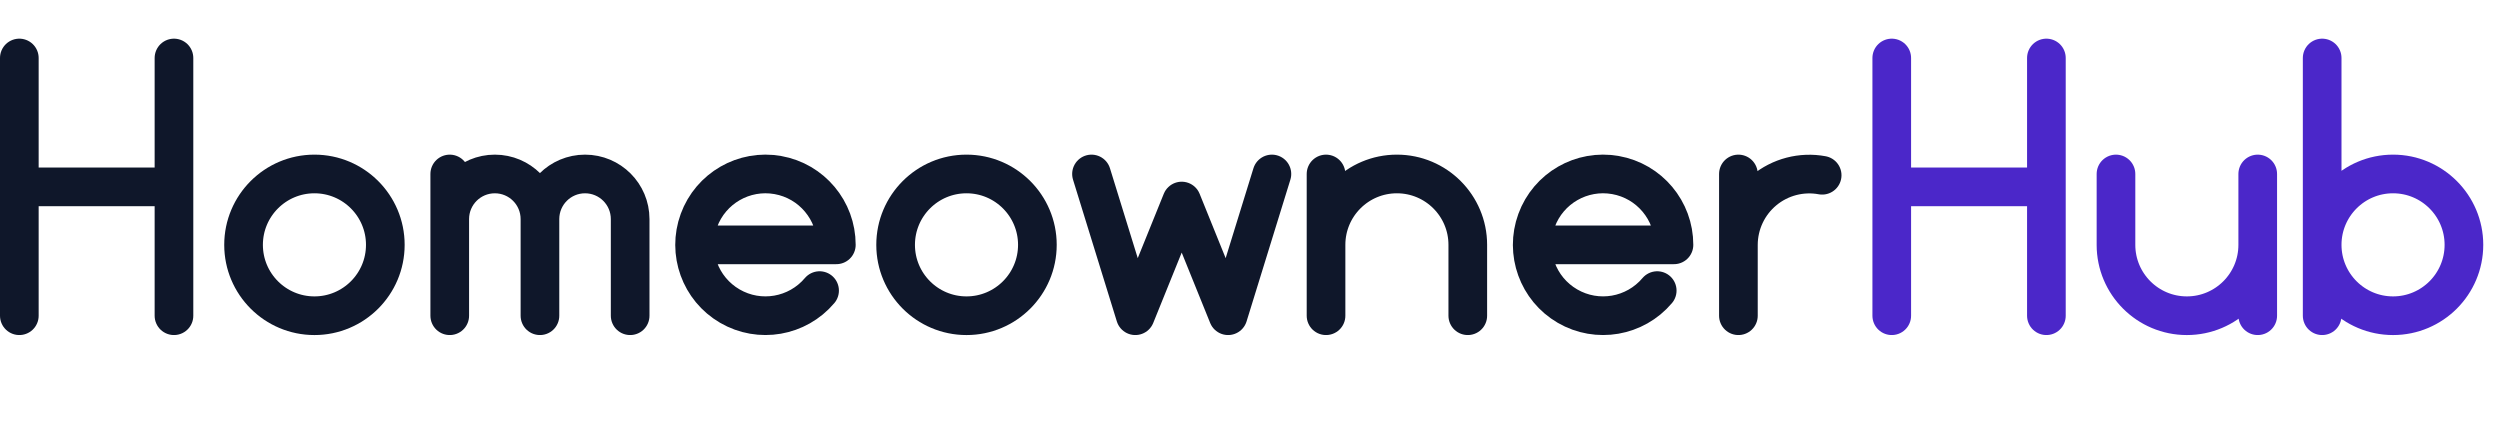
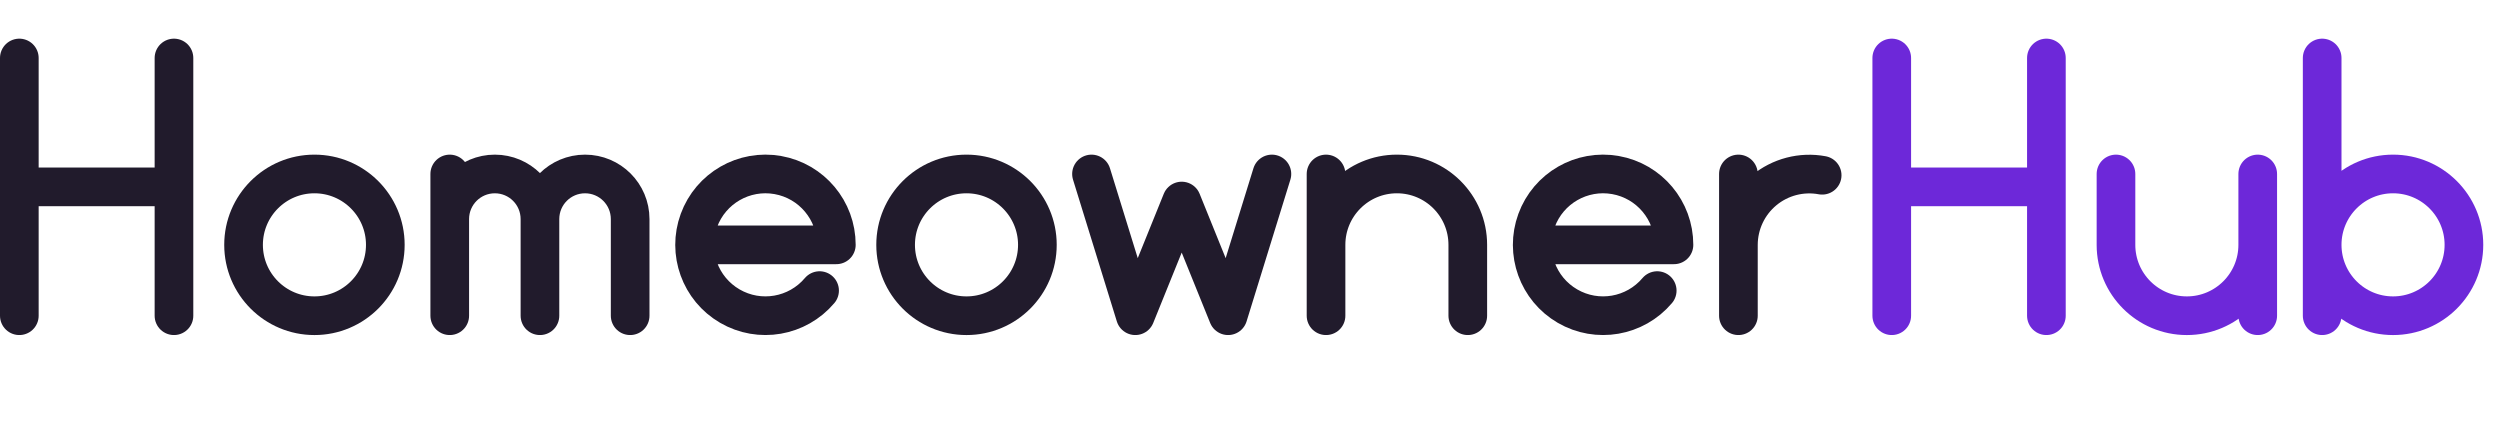
<svg xmlns="http://www.w3.org/2000/svg" viewBox="0 0 194 34" width="194" height="34" role="img" aria-label="HomeownerHub">
  <g fill="none" stroke-width="3" stroke-linecap="round" stroke-linejoin="round">
-     <g stroke="#0F172A">
+     <g stroke="#211B2C">
      <path transform="translate(1.5 0)" d="M0 4.5V24.5M12 4.5V24.5M0 14.5h12" />
      <path transform="translate(18.9 0)" d="M5.5 13.5a5.5 5.5 0 1 0 0.001 0z" />
      <path transform="translate(34.9 0)" d="M0 24.5V13.5M0 17a3.5 3.5 0 0 1 7 0v7.5M7 17a3.5 3.5 0 0 1 7 0v7.5" />
      <path transform="translate(53.9 0)" d="M0 19h11a5.5 5.5 0 1 0-1.3 3.55" />
      <path transform="translate(69.5 0)" d="M5.5 13.5a5.5 5.5 0 1 0 0.001 0z" />
      <path transform="translate(84.7 0)" d="M0 13.5L3.4 24.5L7 15.6L10.6 24.5L14 13.5" />
      <path transform="translate(102.9 0)" d="M0 24.5V13.5M0 19a5.5 5.5 0 0 1 11 0v5.5" />
      <path transform="translate(118.9 0)" d="M0 19h11a5.5 5.5 0 1 0-1.3 3.55" />
      <path transform="translate(134.9 0)" d="M0 24.5V13.5M0 19a5.5 5.5 0 0 1 6.5-5.4" />
    </g>
-     <g stroke="#4B27C9">
+     <g stroke="#6D28D9">
      <path transform="translate(146.8 0)" d="M0 4.5V24.5M12 4.5V24.5M0 14.5h12" />
      <path transform="translate(164.2 0)" d="M0 13.5v5.5a5.5 5.5 0 0 0 11 0M11 13.5V24.5" />
      <path transform="translate(180.2 0)" d="M0 4.5V24.5M5.5 13.5a5.5 5.5 0 1 0 0.001 0z" />
    </g>
  </g>
</svg>
